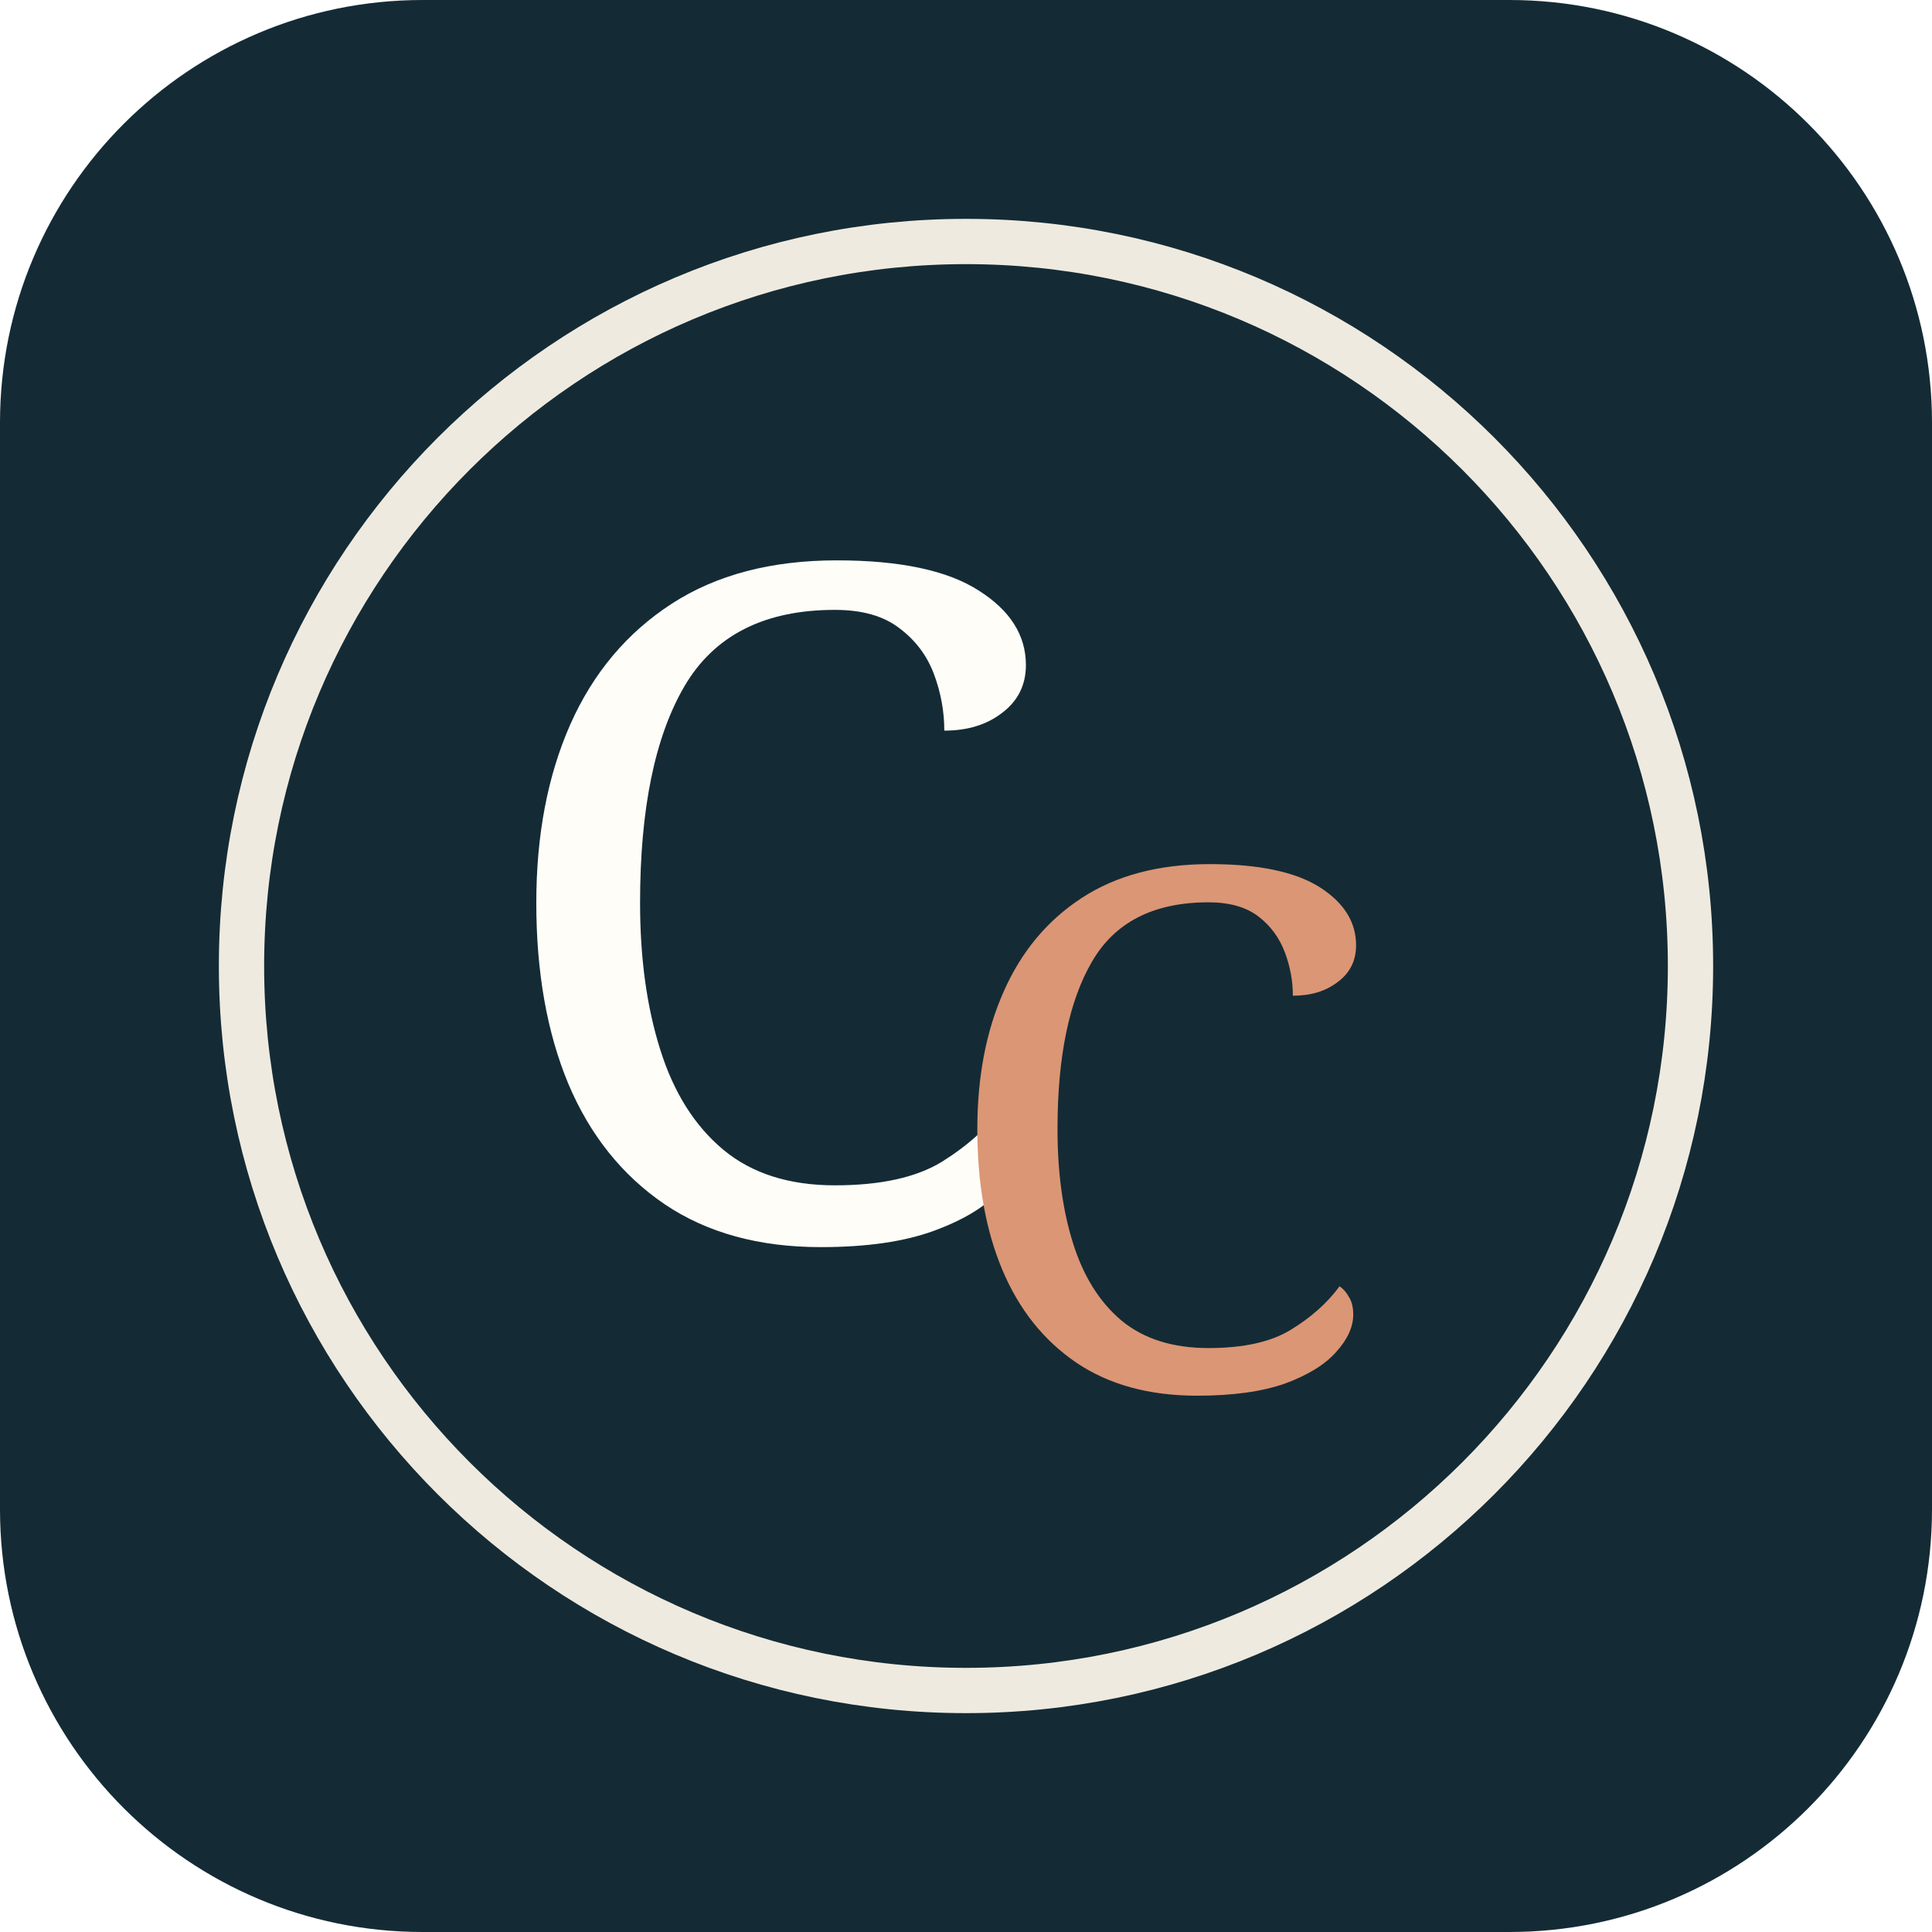
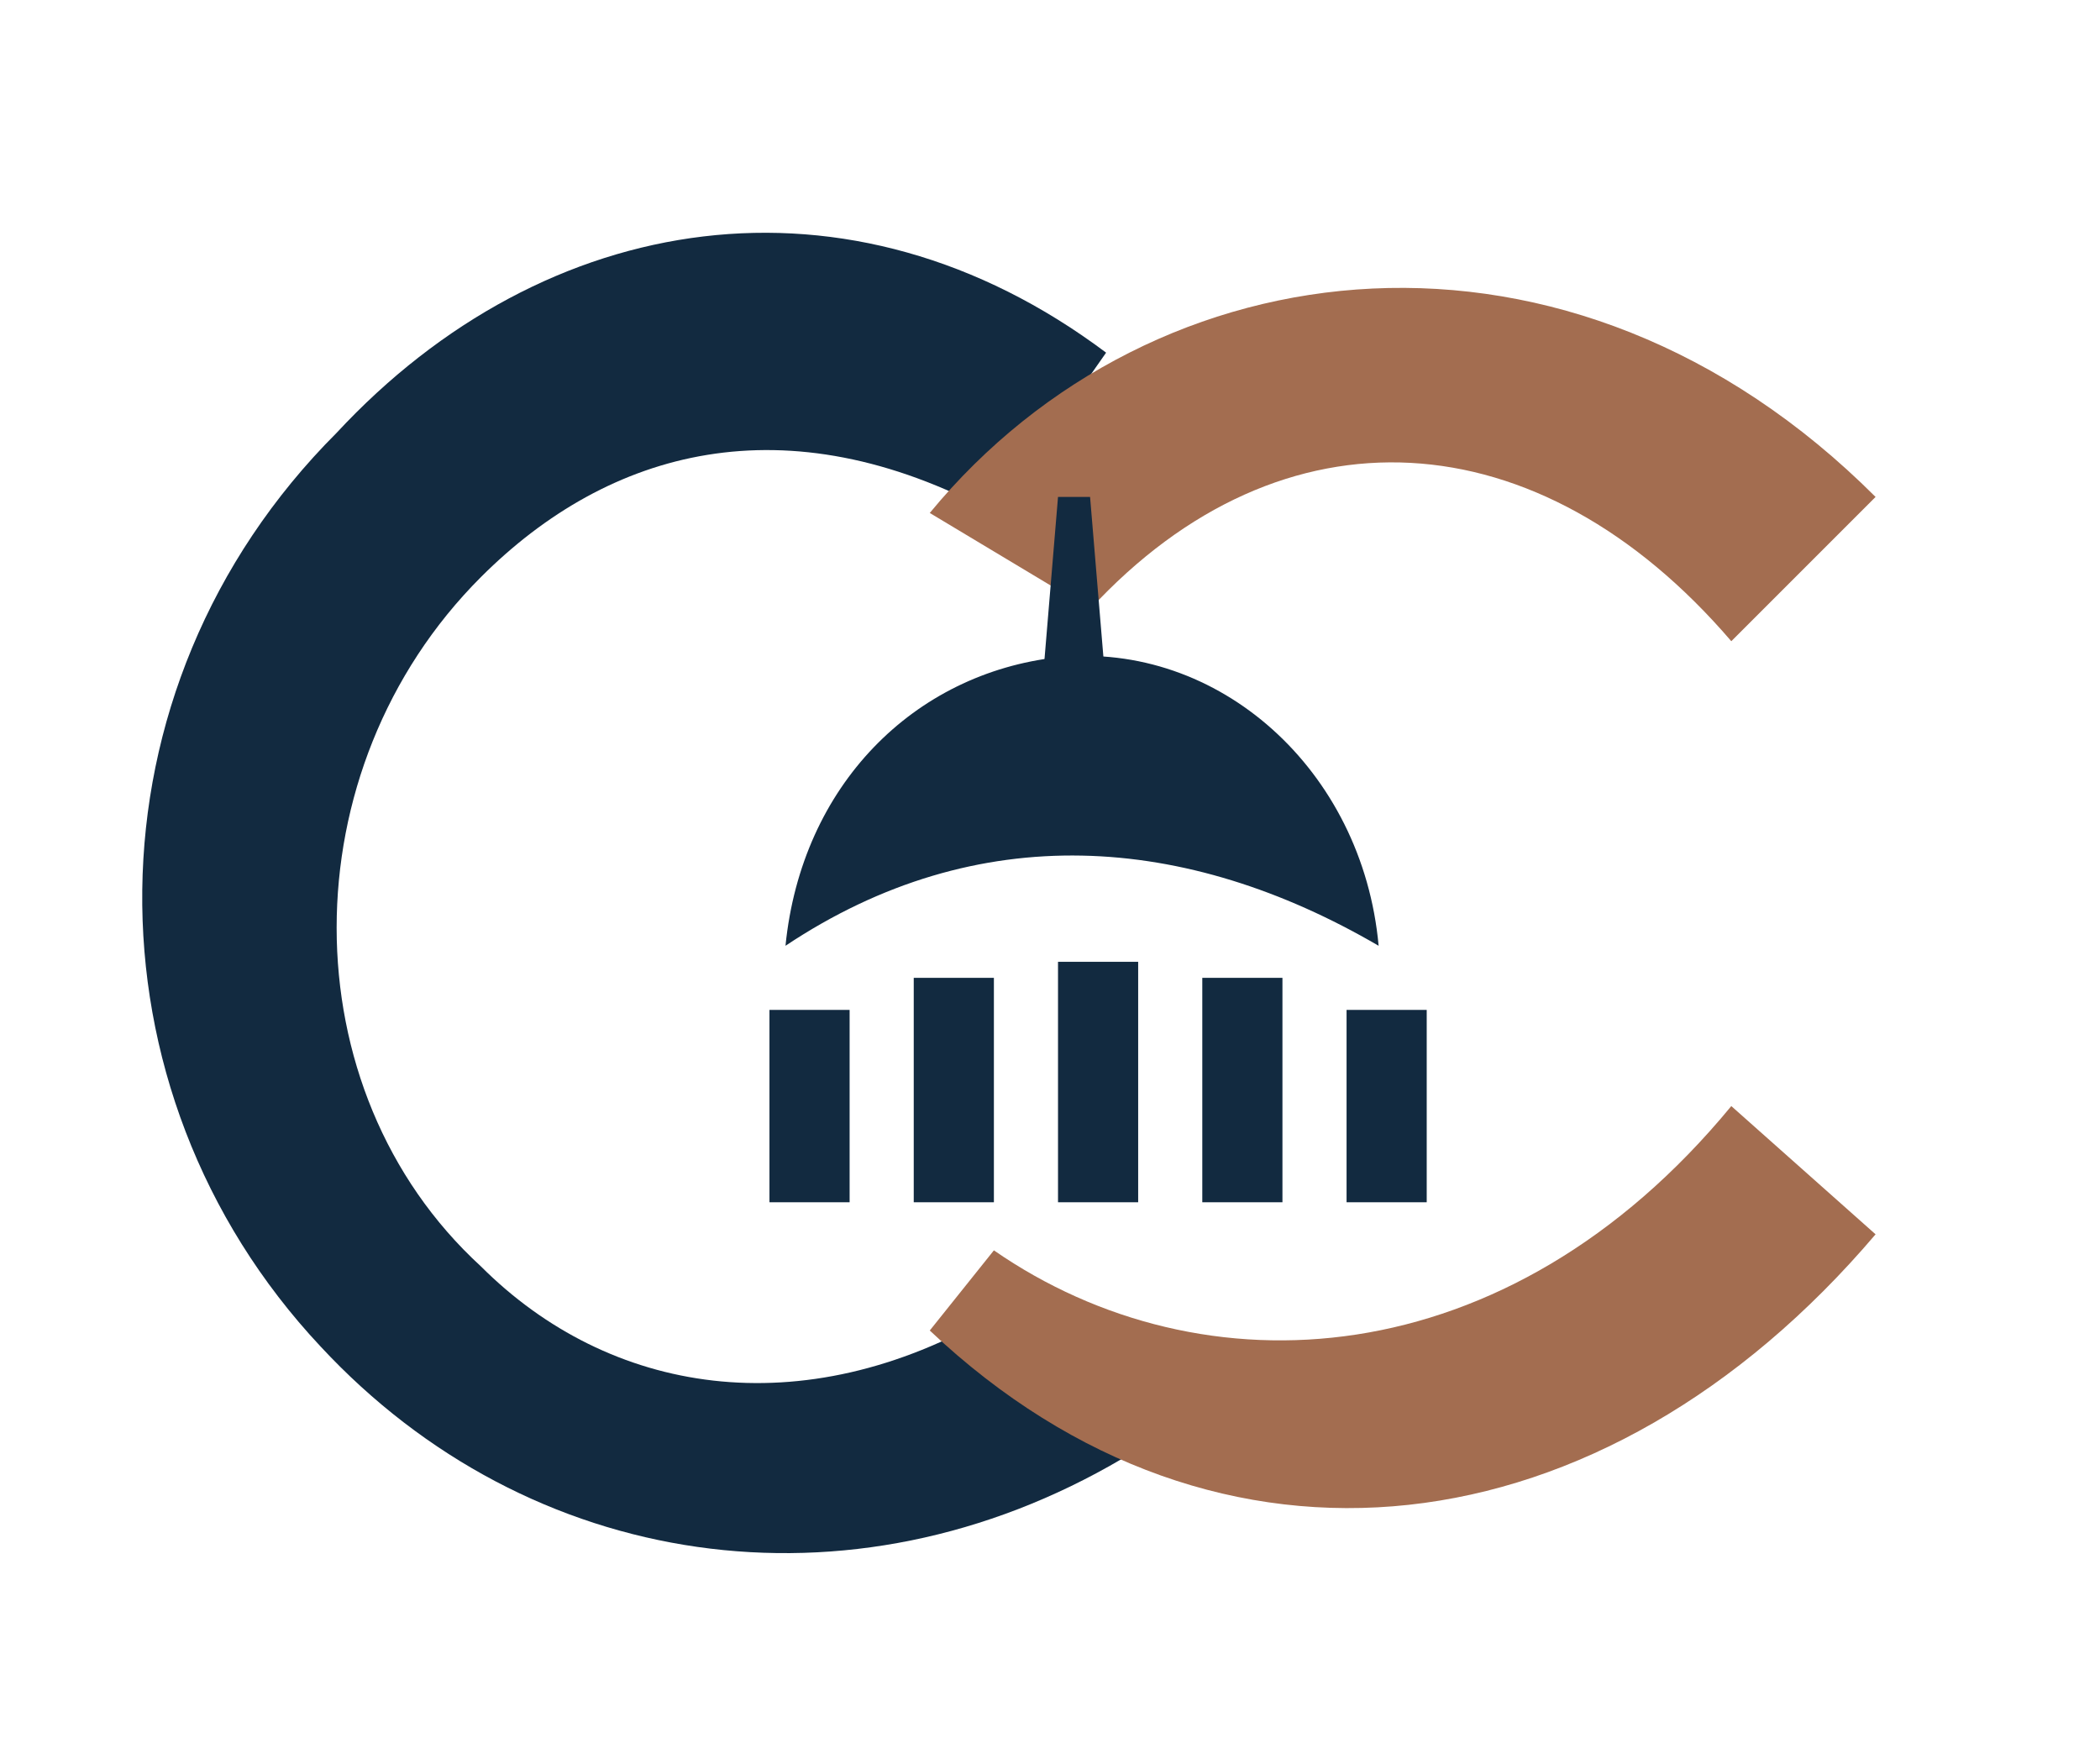
- <svg xmlns="http://www.w3.org/2000/svg" viewBox="0 0 64 64">
-   <rect width="64" height="64" rx="14" fill="#142b35" />
-   <circle cx="32" cy="32" r="24" fill="none" stroke="#efeae0" stroke-width="1.5" />
-   <text x="16" y="41" fill="#fffdf8" font-family="Georgia,serif" font-size="31">C</text>
-   <text x="31" y="46" fill="#db9675" font-family="Georgia,serif" font-size="24">C</text>
+ <svg xmlns="http://www.w3.org/2000/svg" viewBox="0 0 131 109" role="img" aria-label="Cooper Congress symbol">
+   <path fill="#122a40" d="M69 22 62 32C49 25 38 28 30 36c-12 12-12 32 0 43 8 8 20 10 32 3l8 9c-17 10-37 7-50-7C5 68 5 43 21 27 34 13 53 10 69 22Z" />
+   <path fill="#a36d50" d="M58 32c14-17 40-20 59-1l-9 9C96 26 80 25 68 38Z" />
+   <path fill="#a36d50" d="M62 78c13 9 32 8 46-9l9 8c-17 20-41 23-59 6Z" />
+   <path fill="#122a40" d="M66 31h2l1 12h-4Z" />
+   <path fill="#122a40" d="M49 59c1-10 8-17 17-18 10-1 19 7 20 18-12-7-25-8-37 0Z" />
+   <path fill="#122a40" d="M48 63h5v12h-5zm9-2h5v14h-5zm9-1h5v15h-5zm9 1h5v14h-5zm9 2h5v12h-5z" />
</svg>
